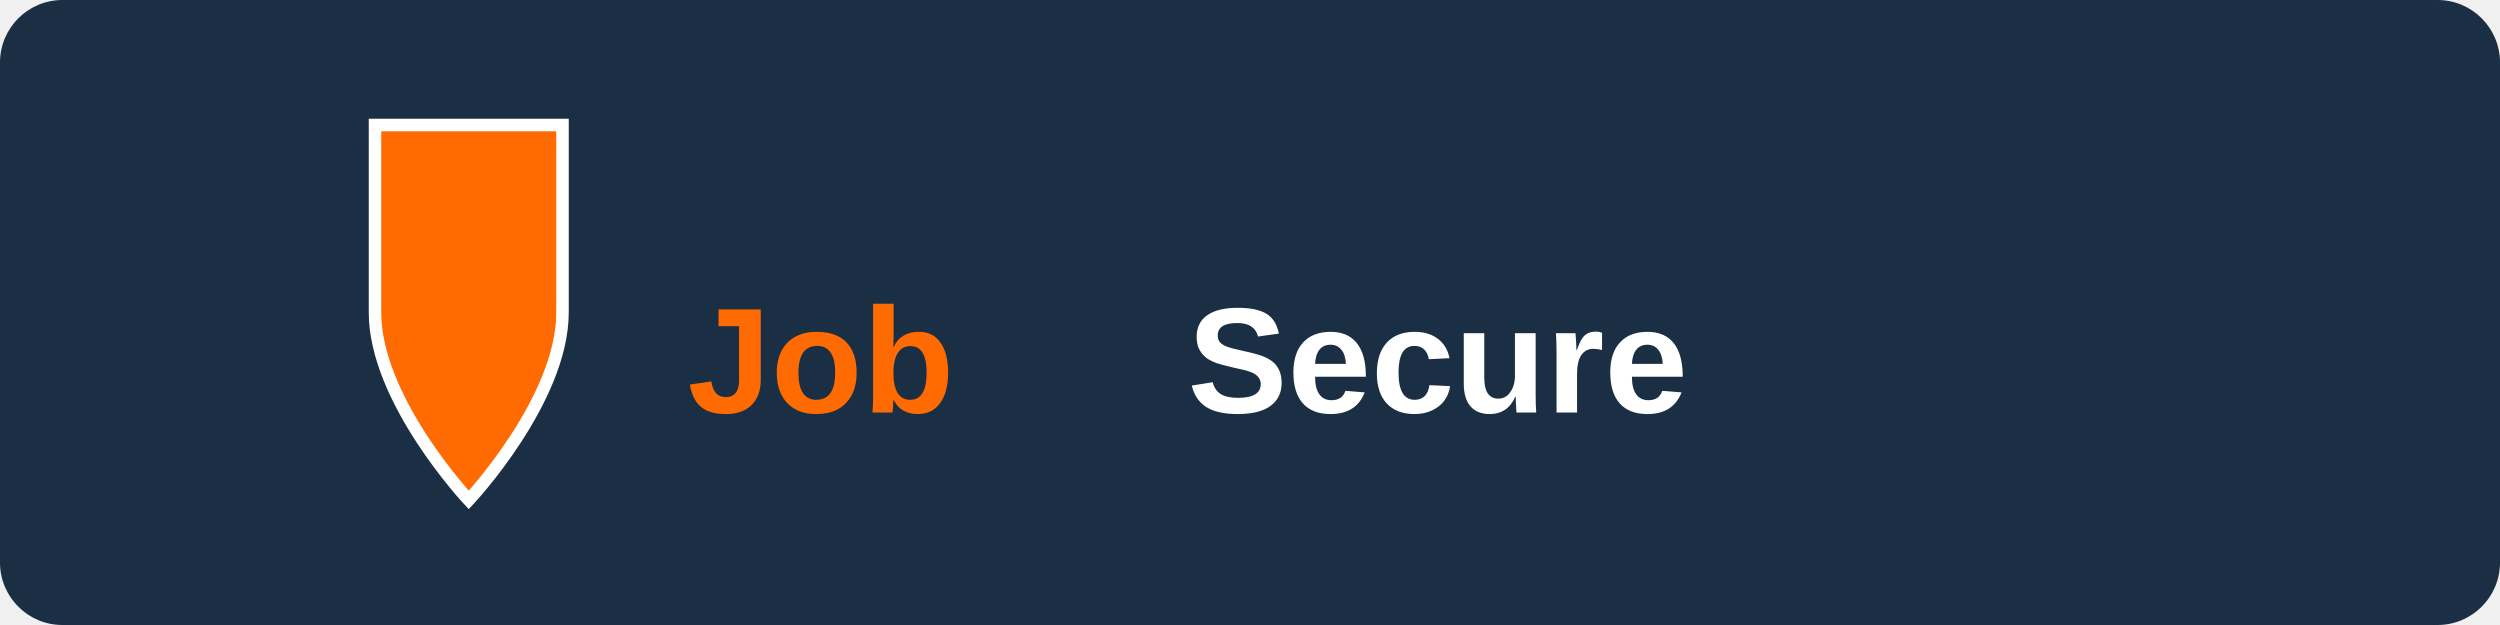
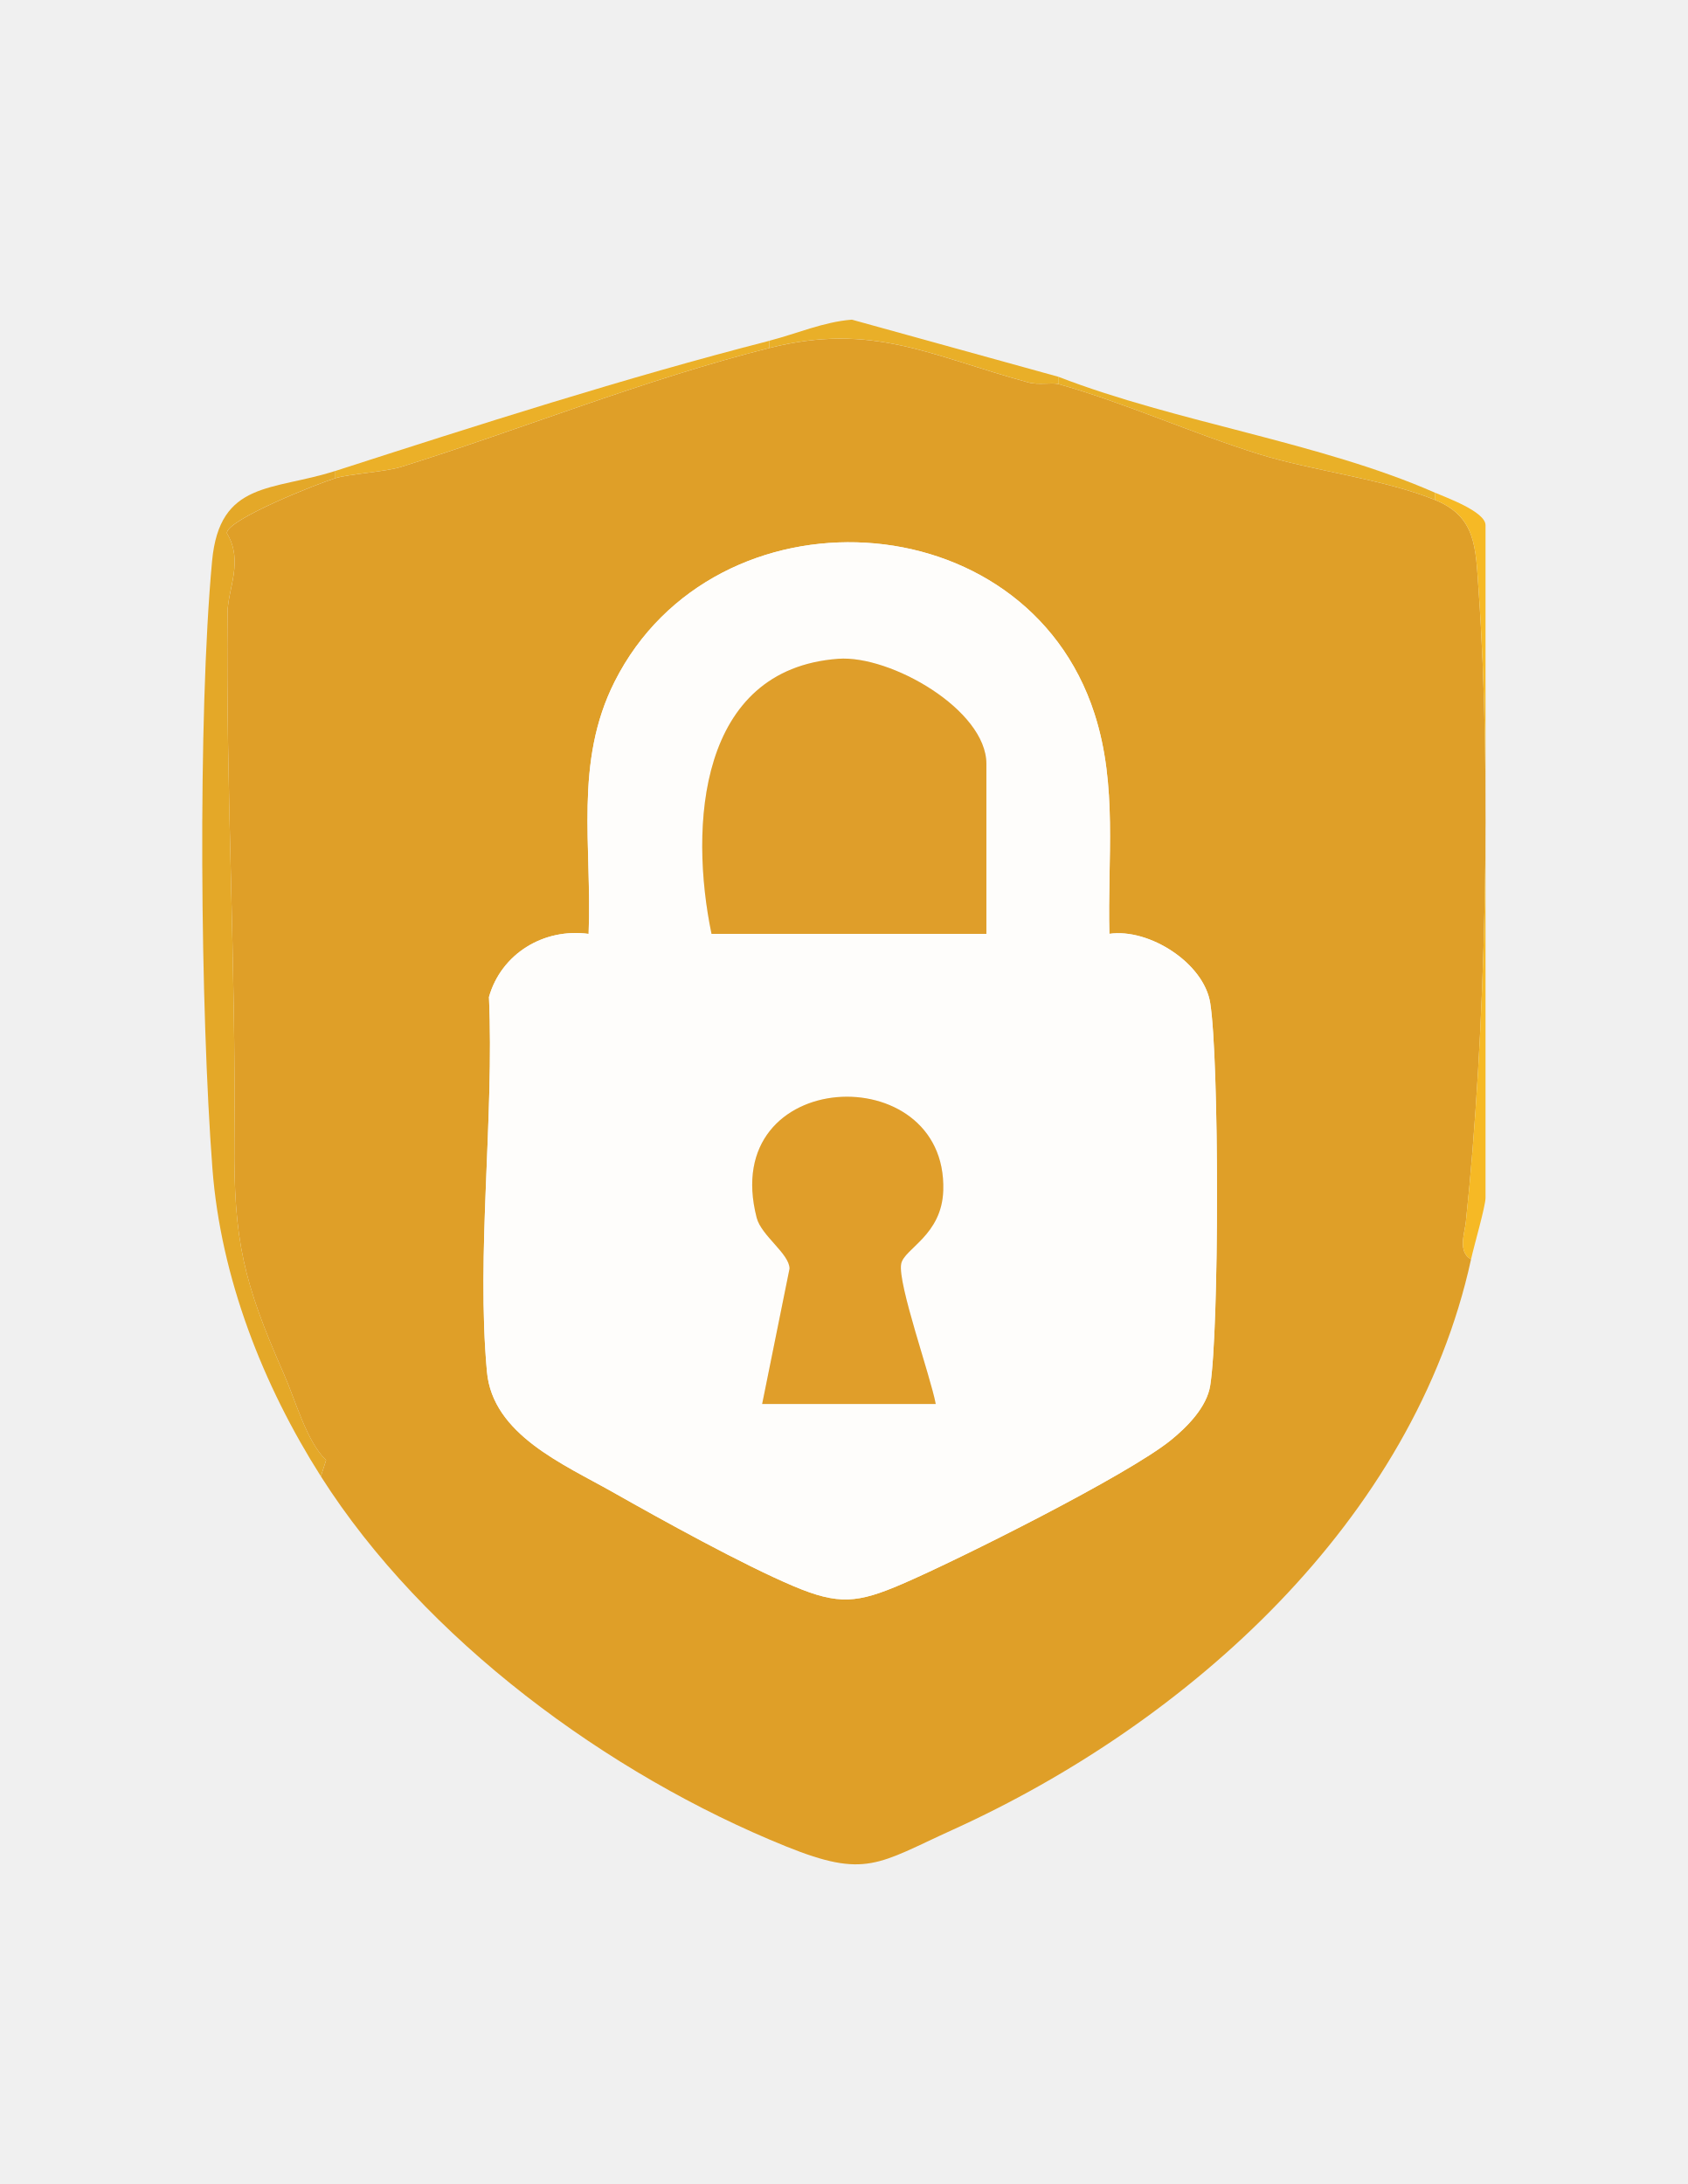
- <svg xmlns="http://www.w3.org/2000/svg" width="200" height="50">
-   <style>
-     .logo-text { font-family: Arial, sans-serif; font-weight: bold; }
-     .job { fill: #ff6b00; }
-     .secure { fill: #ffffff; }
-     .shield { fill: #ff6b00; stroke: #ffffff; stroke-width: 1; }
-   </style>
-   <rect width="200" height="50" fill="#1a2e44" rx="5" ry="5" />
-   <path class="shield" d="M30,10 L45,10 L45,25 C45,32 37.5,40 37.5,40 C37.5,40 30,32 30,25 L30,10 Z" />
-   <text x="55" y="33" class="logo-text job">Job</text>
-   <text x="95" y="33" class="logo-text secure">Secure</text>
+ <svg xmlns="http://www.w3.org/2000/svg" id="Layer_1" version="1.1" viewBox="0 0 612 792">
+   <defs>
+     <style>
+       .st0 {
+         fill: #df9e2a;
+       }
+ 
+       .st1 {
+         fill: #e4a828;
+       }
+ 
+       .st2 {
+         fill: #ebb028;
+       }
+ 
+       .st3 {
+         fill: #e9b028;
+       }
+ 
+       .st4 {
+         fill: #e09e2a;
+       }
+ 
+       .st5 {
+         fill: #e9af28;
+       }
+ 
+       .st6 {
+         fill: #fefdfb;
+       }
+ 
+       .st7 {
+         fill: #df9f28;
+       }
+ 
+       .st8 {
+         fill: #f6b925;
+       }
+     </style>
+   </defs>
+   <path class="st7" d="M383.89,139.31c24.15,6.82,48.78,17.99,72.89,25.47,19.11,5.93,44.78,8.89,63.5,16.5,15.06,6.12,14.75,17.36,15.84,32.68,4.8,67.4,2.55,162.05-4.61,229.1-.45,4.21-3.02,10.9,1.88,13.63-20.68,94.68-102.52,168.09-187.91,206.84-27.19,12.34-31.48,17.76-60.41,6.07-64.66-26.12-131.21-75.17-168.72-134.22l1.9-5.86c-7.09-6.79-11.03-21.55-15.33-31.31-14.63-33.18-18.25-48.3-17.92-84.69.57-63.86-3.17-128.8-2.49-191.3.1-8.83,5.92-18.66-.25-28.89.08-4.93,32.92-17.95,39.34-19.91,5.14-1.56,18.05-2.29,23.82-4.09,43.29-13.5,88.38-31.75,133.56-43.13,37.48-9.44,58.4,2.83,93.86,12.49,3.85,1.05,8.54-.08,11.05.63ZM402.25,338.64c-.73-27.16,3.07-53.6-5.4-79.84-25.17-77.98-137.74-83.42-173.97-11.66-14.86,29.42-8.16,59.72-9.46,91.52-16.32-2.21-31.7,7.24-36.13,22.89,1.94,43.57-4.66,93.04-.73,135.91,2.08,22.75,27.73,33.5,45.57,43.61,18.03,10.21,47.14,26.31,65.56,34.11,16.43,6.95,23.31,6.17,39.47-.79,20.47-8.81,81.67-39.43,97.37-52.13,6.01-4.87,13.04-12.01,14.28-19.82,3.29-20.73,3.29-117.99,0-138.72-2.3-14.5-22.16-27.17-36.57-25.08Z" />
+   <path class="st1" d="M121.59,170.78v2.62c-6.42,1.96-39.26,14.98-39.34,19.91,6.17,10.23.34,20.06.25,28.89-.68,62.5,3.07,127.44,2.49,191.3-.33,36.39,3.3,51.51,17.92,84.69,4.3,9.76,8.25,24.52,15.33,31.31l-1.9,5.86c-20.95-32.98-36.28-71.96-39.31-111.51-4.39-57.39-5.4-163.71-.13-220.39,2.72-29.3,21.98-25.36,44.69-32.69Z" />
+   <path class="st8" d="M533.39,456.68c-4.9-2.73-2.33-9.42-1.88-13.63,7.15-67.04,9.41-161.7,4.61-229.1-1.09-15.32-.78-26.56-15.84-32.68v-2.62c3.81,1.67,18.36,6.84,18.36,11.8v243.93c0,3.06-4.17,17.36-5.25,22.29Z" />
+   <path class="st2" d="M278.97,126.19c-45.18,11.38-90.27,29.62-133.56,43.13-5.77,1.8-18.68,2.52-23.82,4.09v-2.62c51.39-16.58,105.13-33.81,157.38-47.21v2.62Z" />
+   <path class="st5" d="M383.89,136.68v2.62c-2.51-.71-7.2.42-11.05-.63-35.46-9.66-56.38-21.93-93.86-12.49v-2.62c9.88-2.54,19.55-6.83,29.91-7.64l75,20.75Z" />
+   <path class="st3" d="M520.28,178.65v2.62c-18.72-7.61-44.39-10.57-63.5-16.5-24.12-7.48-48.75-18.64-72.89-25.47v-2.62c42.63,16.5,94.88,23.73,136.39,41.97Z" />
+   <path class="st6" d="M402.25,338.64c14.4-2.1,34.26,10.58,36.57,25.08,3.29,20.73,3.29,117.99,0,138.72-1.24,7.81-8.27,14.95-14.28,19.82-15.7,12.71-76.91,43.32-97.37,52.13-16.17,6.96-23.04,7.75-39.47.79-18.43-7.8-47.54-23.9-65.56-34.11-17.84-10.1-43.49-20.85-45.57-43.61-3.93-42.87,2.67-92.34.73-135.91,4.44-15.65,19.81-25.09,36.13-22.89,1.3-31.8-5.39-62.09,9.46-91.52,36.23-71.76,148.8-66.33,173.97,11.66,8.47,26.24,4.67,52.68,5.4,79.84ZM357.66,338.65v-61.64c0-19.61-34.77-39.52-53.72-38.11-50.76,3.76-54.04,60.82-45.95,99.75h99.67ZM339.3,509.14c-1.78-9.76-13.9-43.75-12.53-50.83,1.08-5.55,14.76-10.3,15.26-26.64,1.48-48.43-81.86-45-67.65,9.95,1.68,6.51,11.88,13.04,11.91,18.43l-9.93,49.09h62.95Z" />
+   <path class="st0" d="M357.66,338.65h-99.67c-8.09-38.93-4.81-95.99,45.95-99.75,18.96-1.4,53.72,18.5,53.72,38.11v61.64Z" />
+   <path class="st4" d="M339.3,509.14h-62.95l9.93-49.09c-.03-5.39-10.22-11.92-11.91-18.43-14.2-54.96,69.14-58.39,67.65-9.95-.5,16.35-14.18,21.1-15.26,26.64-1.37,7.08,10.75,41.07,12.53,50.83Z" />
</svg>
